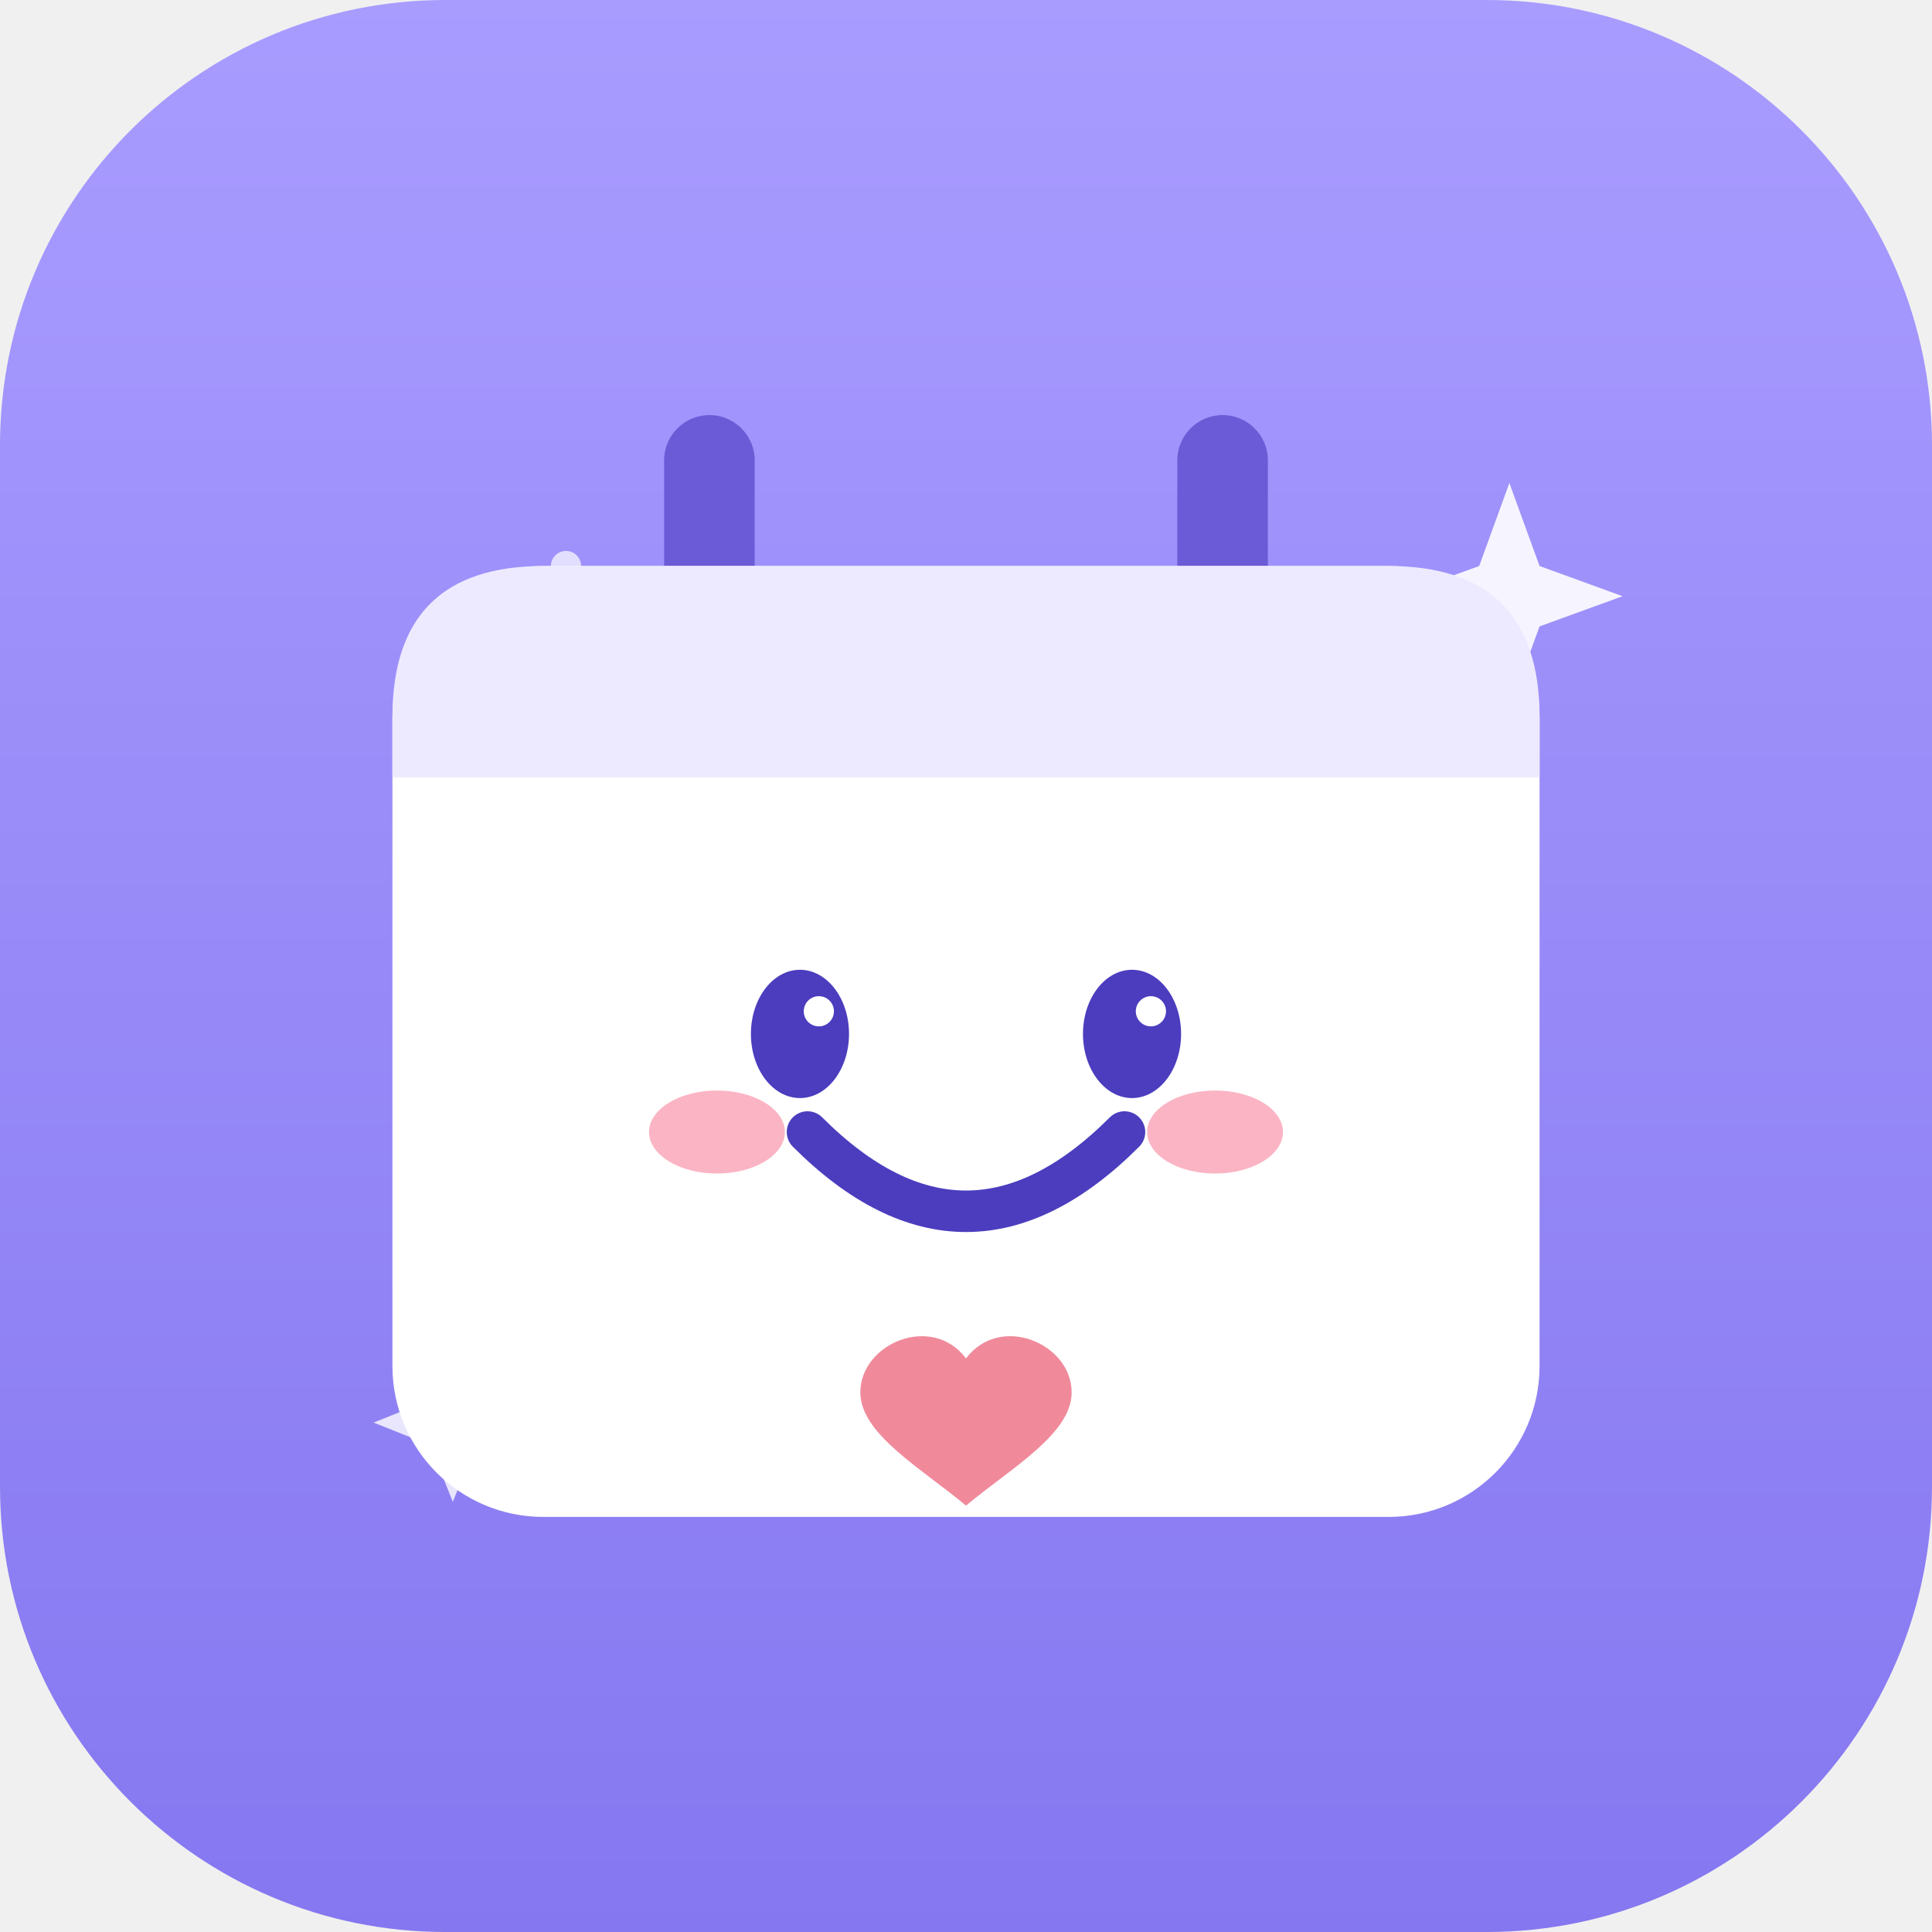
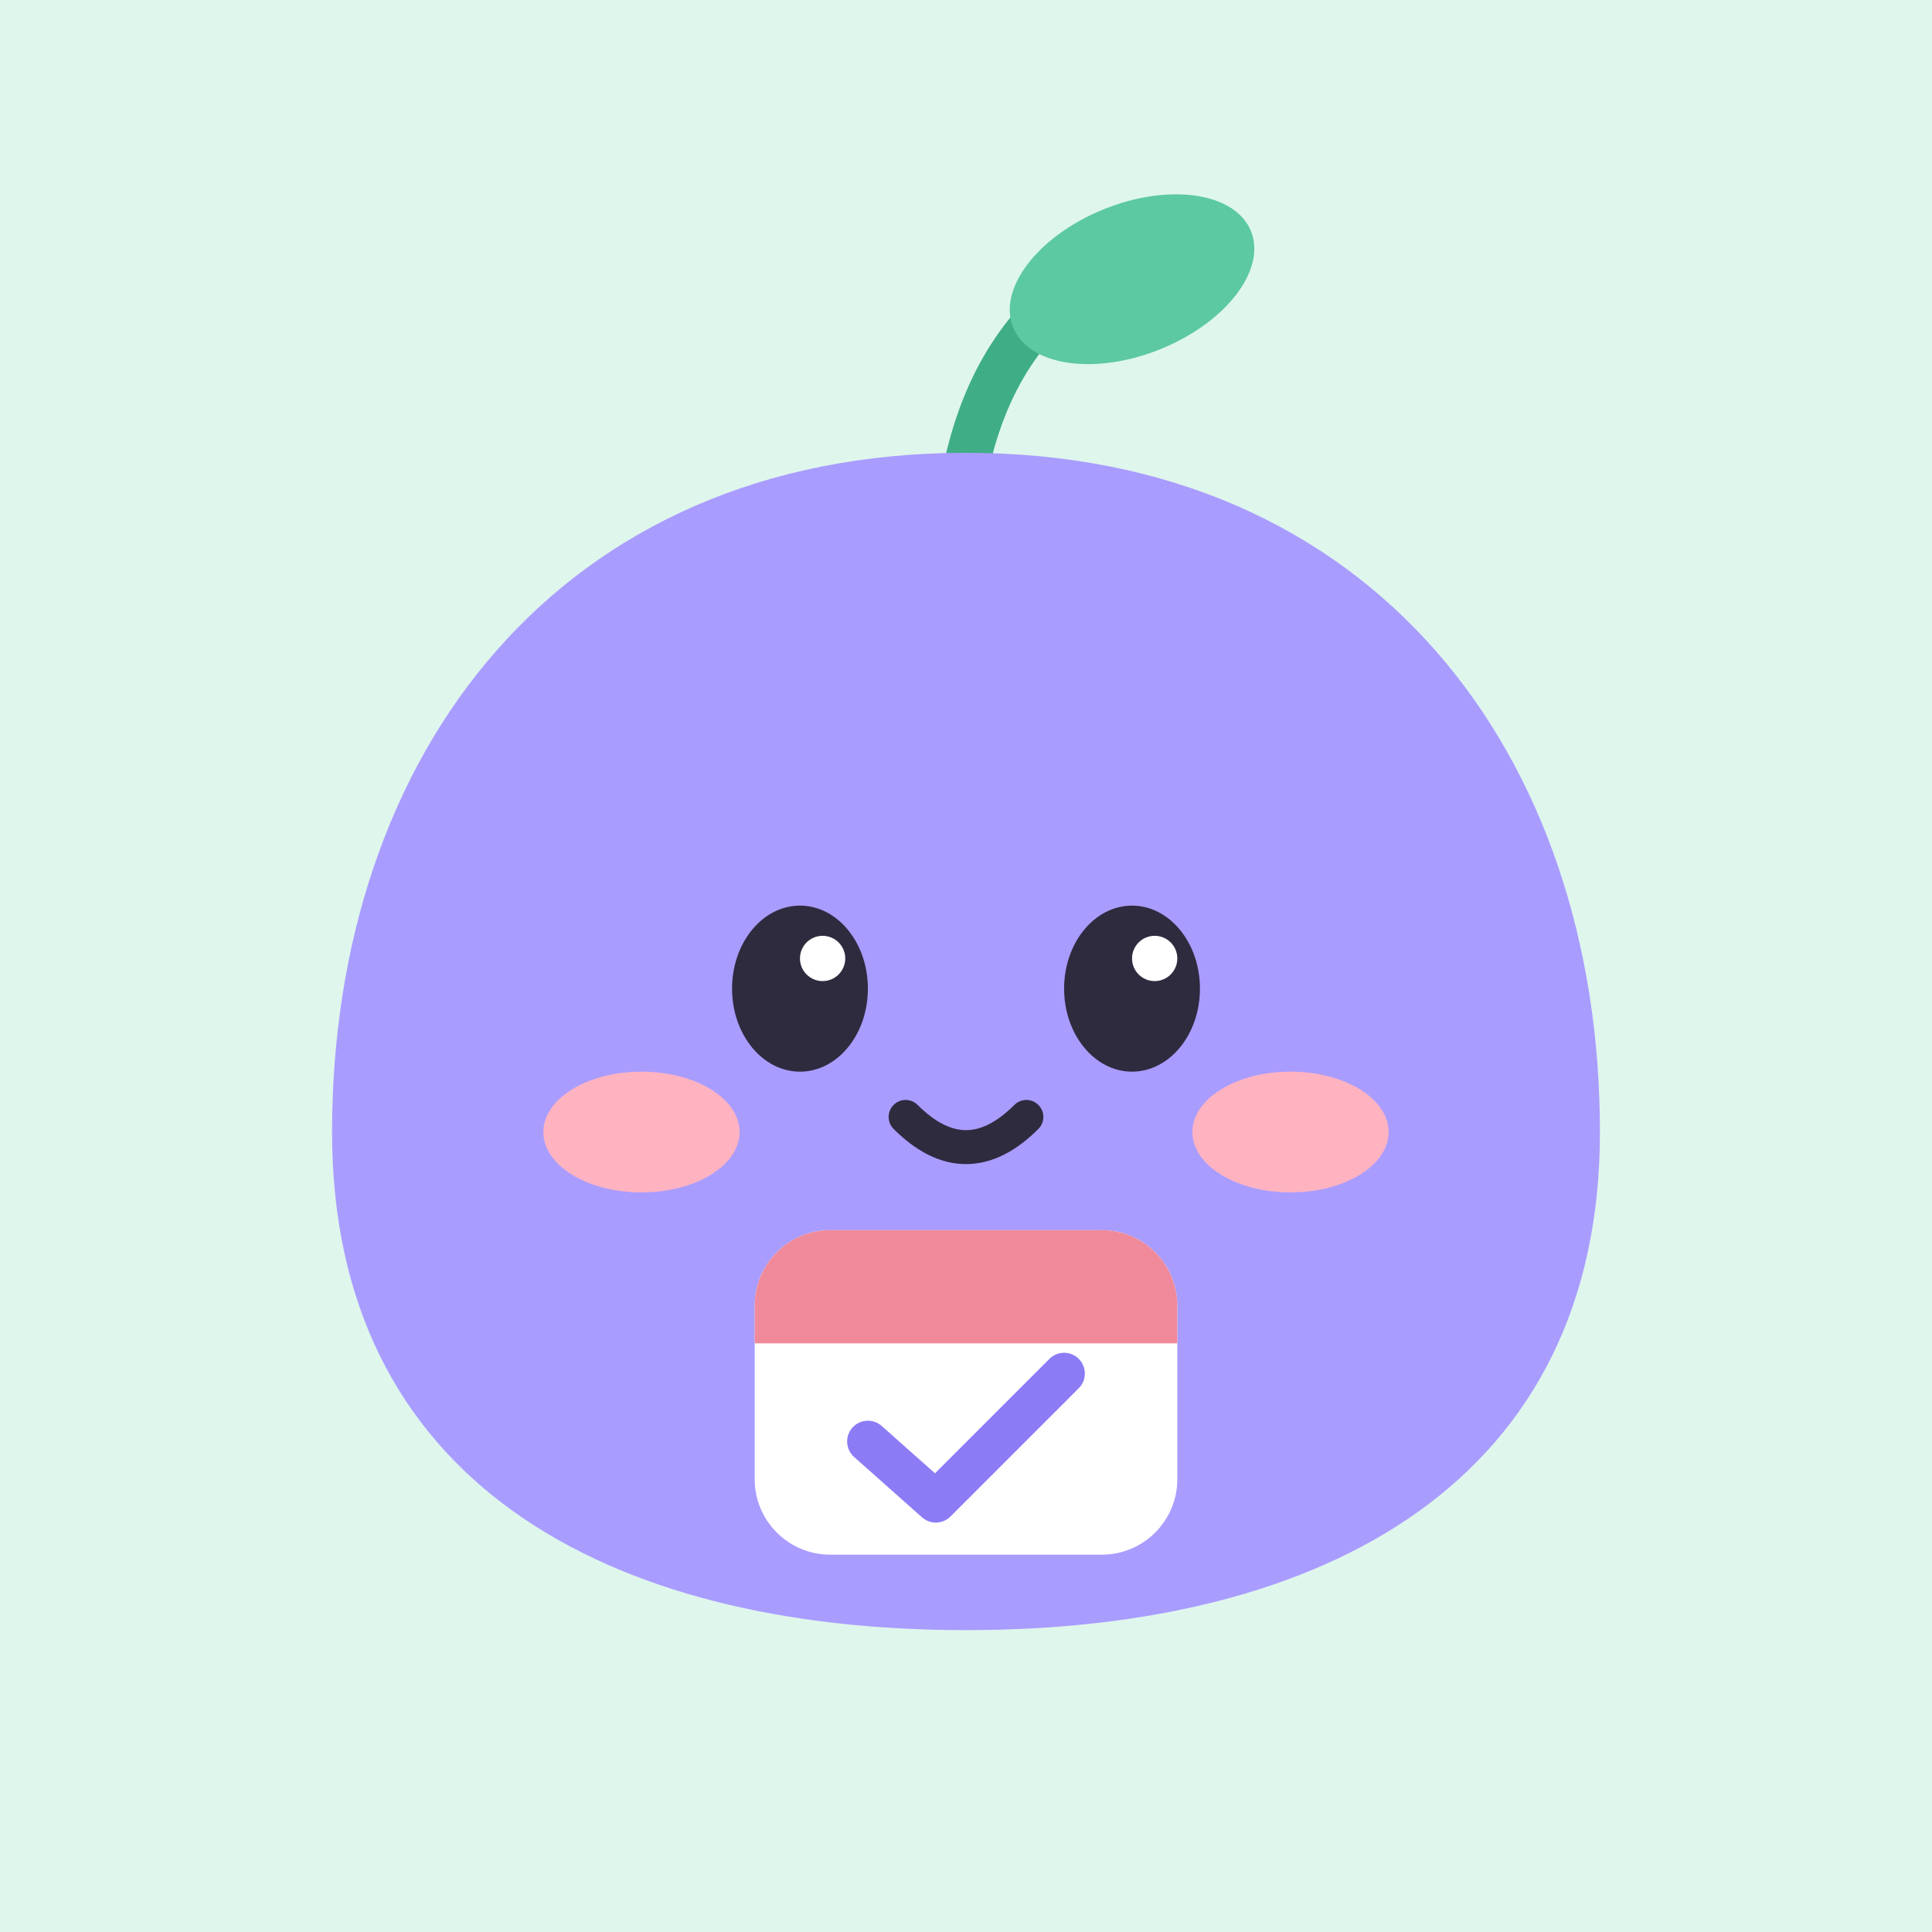
- <svg xmlns="http://www.w3.org/2000/svg" width="512" height="512" viewBox="0 0 512 512">
-   <defs>
-     <linearGradient id="bg" x1="0" y1="0" x2="0" y2="1">
-       <stop offset="0" stop-color="#A99CFF" />
-       <stop offset="1" stop-color="#8577F0" />
-     </linearGradient>
-   </defs>
-   <rect x="0" y="0" width="512" height="512" rx="118" fill="url(#bg)" />
-   <g fill="#FFFFFF">
-     <path d="M400 128 L408 150 L430 158 L408 166 L400 188 L392 166 L370 158 L392 150 Z" opacity="0.9" />
-     <path d="M120 356 L126 371 L141 377 L126 383 L120 398 L114 383 L99 377 L114 371 Z" opacity="0.8" />
-     <circle cx="372" cy="210" r="5" fill="#FFFFFF" opacity="0.75" />
-     <circle cx="150" cy="150" r="4" fill="#FFFFFF" opacity="0.7" />
-   </g>
-   <rect x="176" y="110" width="24" height="64" rx="12" fill="#6B5BD6" />
-   <rect x="312" y="110" width="24" height="64" rx="12" fill="#6B5BD6" />
-   <rect x="104" y="150" width="304" height="252" rx="40" fill="#FFFFFF" />
-   <path d="M104 206 L104 190 Q104 150 144 150 L368 150 Q408 150 408 190 L408 206 Z" fill="#EDEAFF" />
-   <ellipse cx="190" cy="300" rx="18" ry="11" fill="#FBB4C4" />
-   <ellipse cx="322" cy="300" rx="18" ry="11" fill="#FBB4C4" />
-   <ellipse cx="212" cy="274" rx="13" ry="17" fill="#4B3DBE" />
-   <ellipse cx="300" cy="274" rx="13" ry="17" fill="#4B3DBE" />
-   <circle cx="217" cy="268" r="4" fill="#FFFFFF" />
-   <circle cx="305" cy="268" r="4" fill="#FFFFFF" />
-   <path d="M214 300 Q256 342 298 300" fill="none" stroke="#4B3DBE" stroke-width="11" stroke-linecap="round" />
-   <path d="M256 360 c-9 -12 -28 -4 -28 9 c0 11 16 20 28 30 c12 -10 28 -19 28 -30 c0 -13 -19 -21 -28 -9 Z" fill="#F08A9B" />
+ <svg xmlns="http://www.w3.org/2000/svg" viewBox="0 0 512 512">
+   <rect width="512" height="512" fill="#DFF6EC" />
+   <path d="M256 124 Q262 96 280 80" fill="none" stroke="#3FAE87" stroke-width="12" stroke-linecap="round" />
+   <ellipse cx="300" cy="74" rx="34" ry="20" fill="#5CC9A2" transform="rotate(-22 300 74)" />
+   <path d="M256 120 C364 120 424 200 424 300 C424 392 352 432 256 432 C160 432 88 392 88 300 C88 200 148 120 256 120 Z" fill="#A99CFF" />
+   <ellipse cx="212" cy="262" rx="18" ry="22" fill="#2E2B3F" />
+   <ellipse cx="300" cy="262" rx="18" ry="22" fill="#2E2B3F" />
+   <circle cx="218" cy="254" r="6" fill="#FFFFFF" />
+   <circle cx="306" cy="254" r="6" fill="#FFFFFF" />
+   <ellipse cx="170" cy="300" rx="26" ry="16" fill="#FFB3C1" />
+   <ellipse cx="342" cy="300" rx="26" ry="16" fill="#FFB3C1" />
+   <path d="M240 296 Q256 312 272 296" fill="none" stroke="#2E2B3F" stroke-width="9" stroke-linecap="round" />
+   <rect x="200" y="326" width="112" height="86" rx="20" fill="#FFFFFF" />
+   <path d="M200 346 a20 20 0 0 1 20 -20 h72 a20 20 0 0 1 20 20 v10 h-112 Z" fill="#F08A9B" />
+   <path d="M230 382 L248 398 L282 364" fill="none" stroke="#8B7CF6" stroke-width="11" stroke-linecap="round" stroke-linejoin="round" />
</svg>
